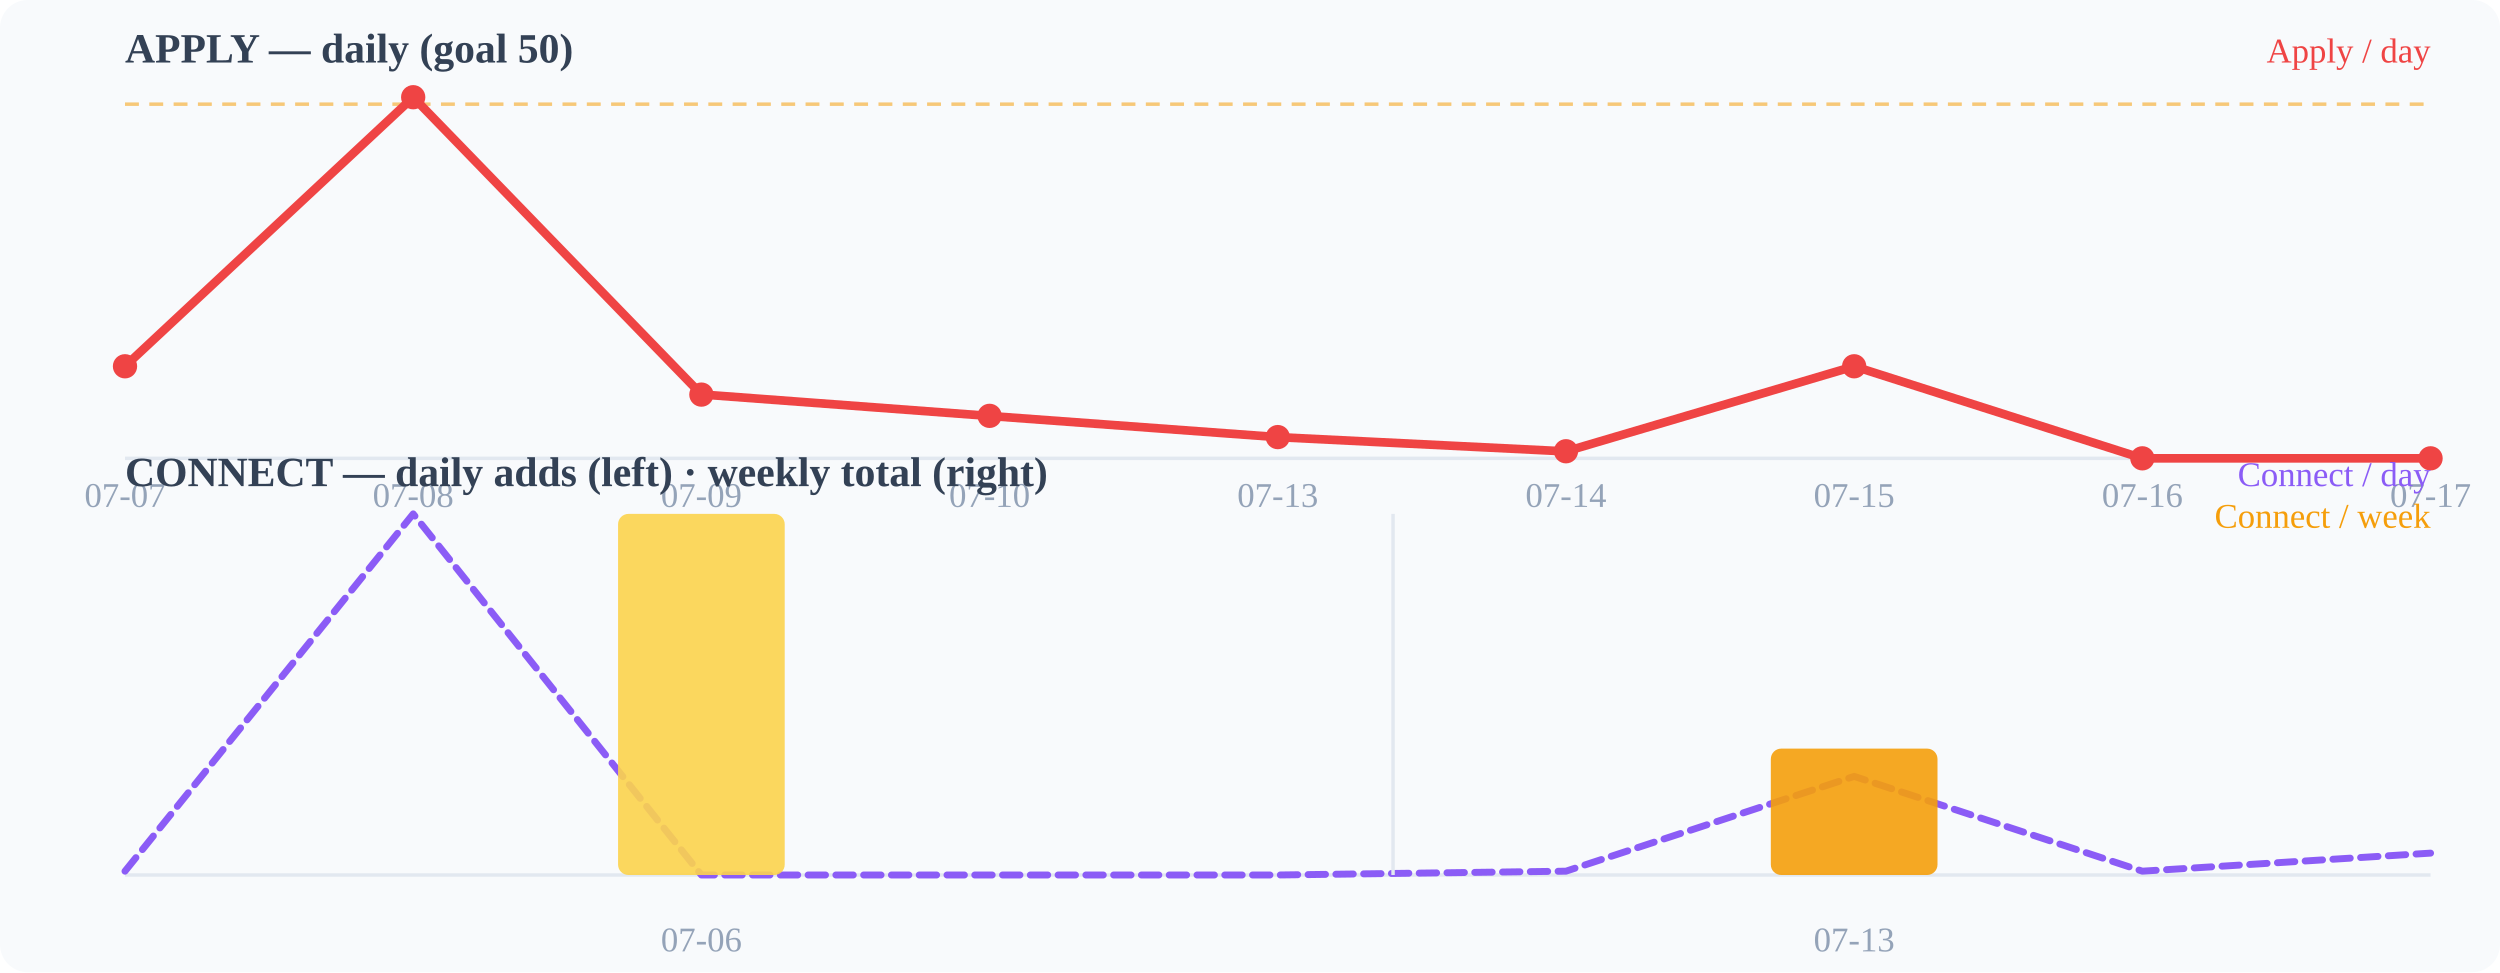
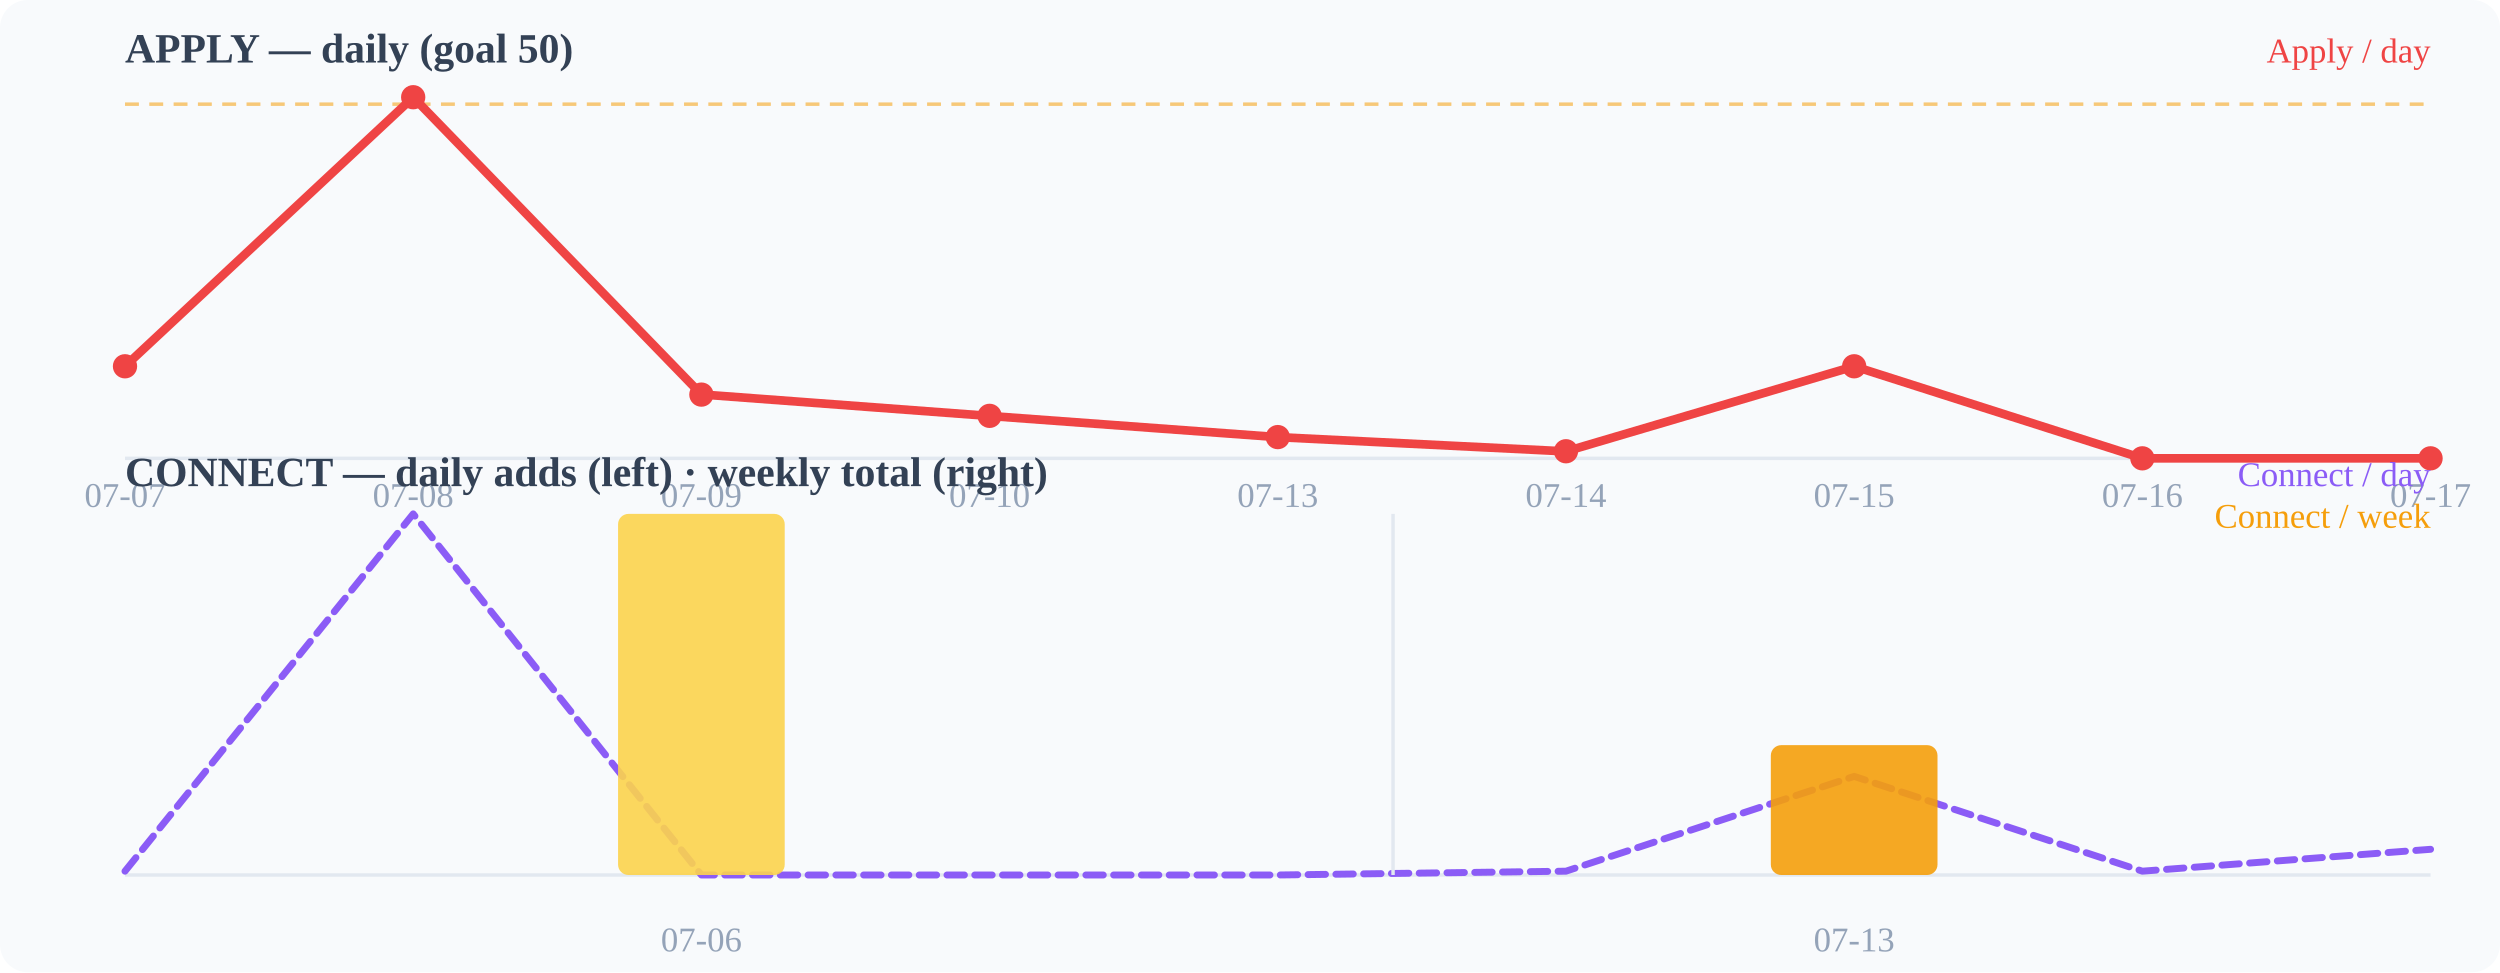
<svg xmlns="http://www.w3.org/2000/svg" width="720" height="280" viewBox="0 0 720 280">
  <rect width="720" height="280" fill="#f8fafc" rx="8" />
  <text x="36" y="18" font-size="12" font-weight="600" fill="#334155">APPLY — daily (goal 50)</text>
  <line x1="36" y1="132" x2="700" y2="132" stroke="#e2e8f0" stroke-width="1" />
  <line x1="36" y1="30.0" x2="700" y2="30.0" stroke="#f59e0b" stroke-width="1" stroke-dasharray="4 3" opacity="0.55" />
  <polyline points="36.0,105.5 119.0,28.0 202.0,113.6 285.0,119.8 368.0,125.9 451.0,130.0 534.0,105.5 617.0,132.0 700.0,132.0" fill="none" stroke="#ef4444" stroke-width="2.5" stroke-linecap="round" stroke-linejoin="round" />
  <circle cx="36" cy="105.49" r="3.5" fill="#ef4444" />
  <circle cx="119" cy="28" r="3.5" fill="#ef4444" />
  <circle cx="202" cy="113.647" r="3.5" fill="#ef4444" />
  <circle cx="285" cy="119.765" r="3.5" fill="#ef4444" />
  <circle cx="368" cy="125.882" r="3.5" fill="#ef4444" />
  <circle cx="451" cy="129.961" r="3.5" fill="#ef4444" />
  <circle cx="534" cy="105.49" r="3.5" fill="#ef4444" />
  <circle cx="617" cy="132" r="3.5" fill="#ef4444" />
  <circle cx="700" cy="132" r="3.5" fill="#ef4444" />
  <text x="36" y="146" font-size="10" fill="#94a3b8" text-anchor="middle">07-07</text>
  <text x="119" y="146" font-size="10" fill="#94a3b8" text-anchor="middle">07-08</text>
  <text x="202" y="146" font-size="10" fill="#94a3b8" text-anchor="middle">07-09</text>
  <text x="285" y="146" font-size="10" fill="#94a3b8" text-anchor="middle">07-10</text>
  <text x="368" y="146" font-size="10" fill="#94a3b8" text-anchor="middle">07-13</text>
  <text x="451" y="146" font-size="10" fill="#94a3b8" text-anchor="middle">07-14</text>
  <text x="534" y="146" font-size="10" fill="#94a3b8" text-anchor="middle">07-15</text>
  <text x="617" y="146" font-size="10" fill="#94a3b8" text-anchor="middle">07-16</text>
  <text x="700" y="146" font-size="10" fill="#94a3b8" text-anchor="middle">07-17</text>
  <text x="36" y="140" font-size="12" font-weight="600" fill="#334155">CONNECT — daily adds (left) · weekly total (right)</text>
  <line x1="36" y1="252" x2="700" y2="252" stroke="#e2e8f0" stroke-width="1" />
-   <polyline points="36.0,250.9 119.0,148.0 202.0,252.0 285.0,252.0 368.0,252.0 451.0,250.9 534.0,223.6 617.0,250.9 700.0,245.7" fill="none" stroke="#8b5cf6" stroke-width="2" stroke-linecap="round" stroke-linejoin="round" stroke-dasharray="5 3" />
+   <polyline points="36.0,250.9 119.0,148.0 202.0,252.0 285.0,252.0 368.0,252.0 451.0,250.9 534.0,223.6 617.0,250.9 700.0,244.6" fill="none" stroke="#8b5cf6" stroke-width="2" stroke-linecap="round" stroke-linejoin="round" stroke-dasharray="5 3" />
  <rect x="178.0" y="148.0" width="48" height="104.0" rx="3" fill="#fcd34d" opacity="0.9" />
-   <rect x="510.0" y="215.6" width="48" height="36.4" rx="3" fill="#f59e0b" opacity="0.9" />
+   <rect x="510.0" y="214.6" width="48" height="37.4" rx="3" fill="#f59e0b" opacity="0.9" />
  <line x1="401.2" y1="148" x2="401.2" y2="252" stroke="#e2e8f0" stroke-width="1" />
  <text x="202" y="274" font-size="10" fill="#94a3b8" text-anchor="middle">07-06</text>
  <text x="534" y="274" font-size="10" fill="#94a3b8" text-anchor="middle">07-13</text>
  <text x="700" y="18" font-size="10" fill="#ef4444" text-anchor="end">Apply / day</text>
  <text x="700" y="140" font-size="10" fill="#8b5cf6" text-anchor="end">Connect / day</text>
  <text x="700" y="152" font-size="10" fill="#f59e0b" text-anchor="end">Connect / week</text>
</svg>
